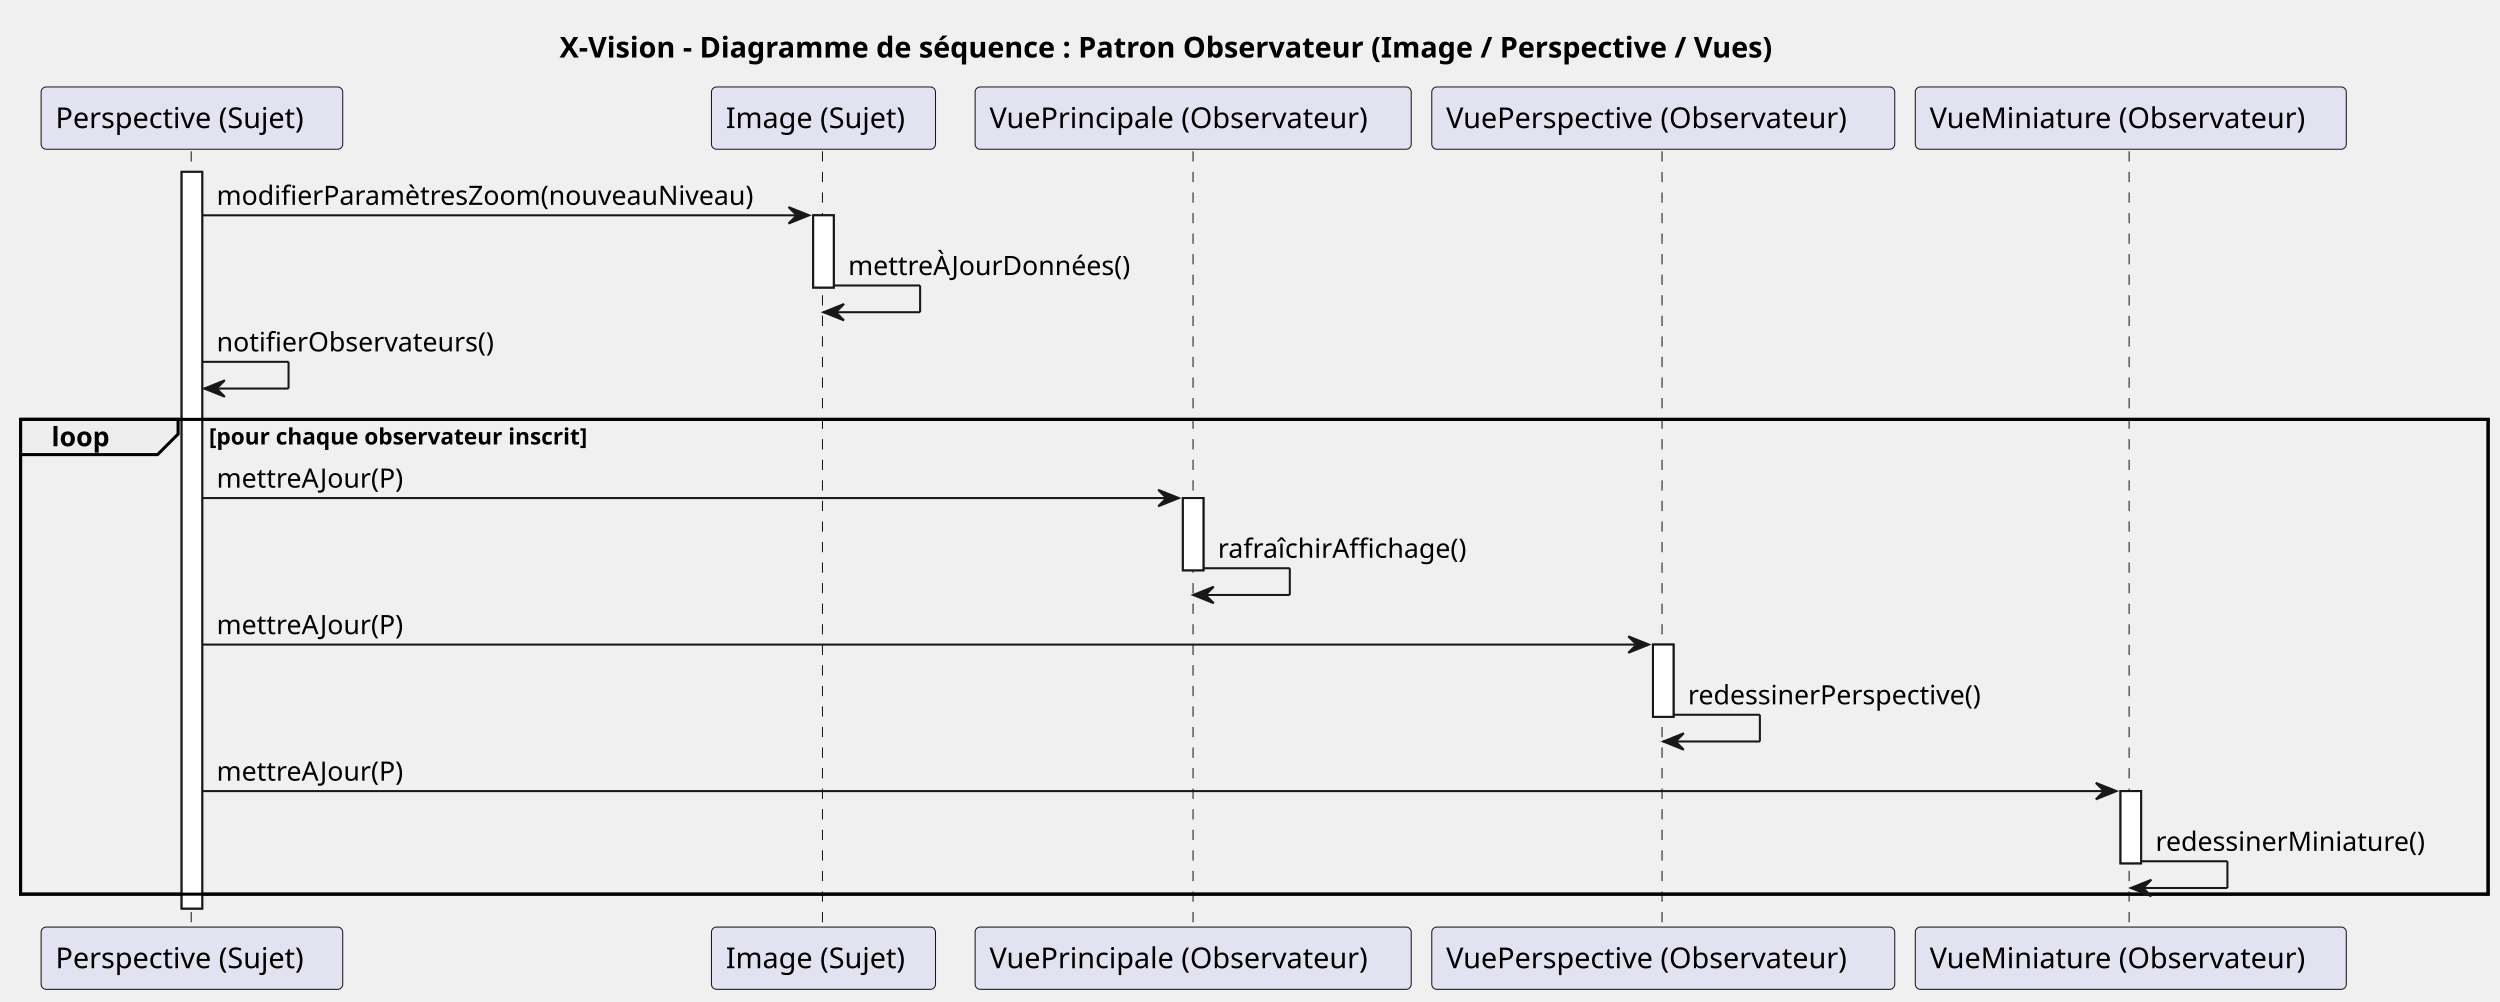
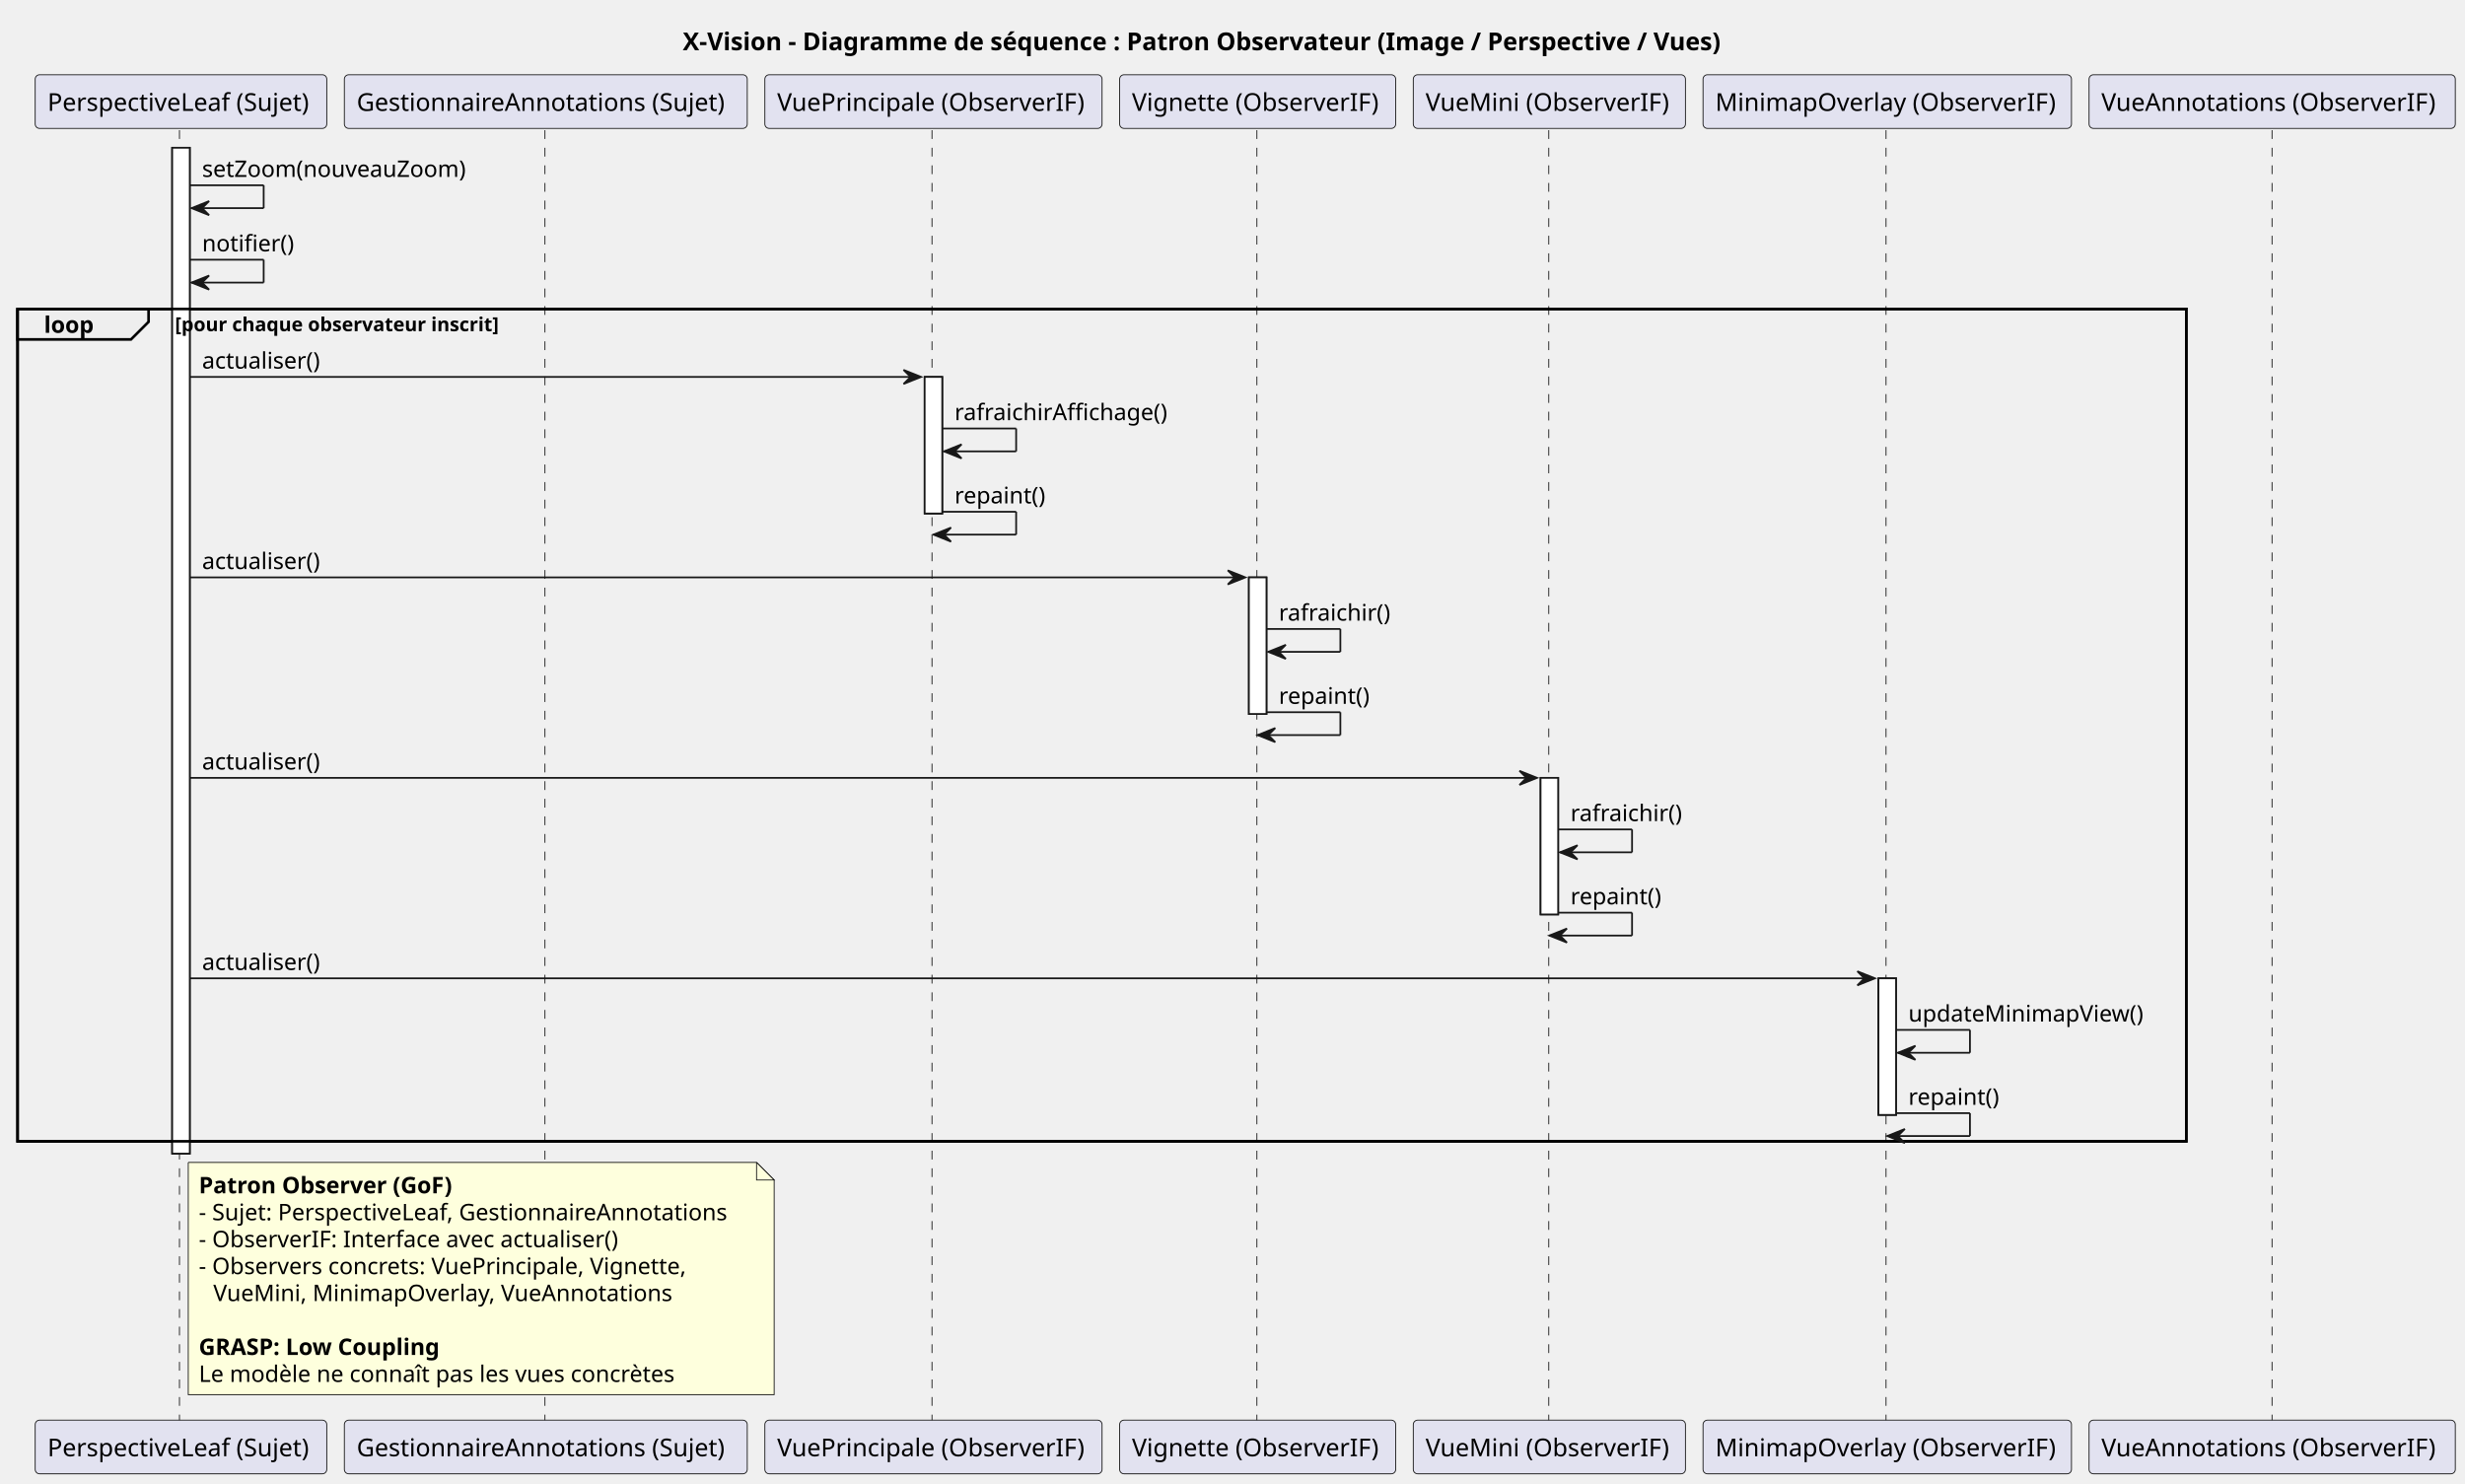
- <svg xmlns="http://www.w3.org/2000/svg" contentStyleType="text/css" data-diagram-type="SEQUENCE" height="487px" preserveAspectRatio="none" style="width:1216px;height:487px;background:#FFFFFF;" version="1.1" viewBox="0 0 1216 487" width="1216px" zoomAndPan="magnify">
+ <svg xmlns="http://www.w3.org/2000/svg" contentStyleType="text/css" data-diagram-type="SEQUENCE" height="843px" preserveAspectRatio="none" style="width:1401px;height:843px;background:#FFFFFF;" version="1.1" viewBox="0 0 1401 843" width="1401px" zoomAndPan="magnify">
  <defs />
  <g>
-     <text fill="#000000" font-family="sans-serif" font-size="14" font-weight="bold" lengthAdjust="spacing" textLength="674.864" x="272.179" y="27.995">X-Vision - Diagramme de séquence : Patron Observateur (Image / Perspective / Vues)</text>
-     <g>
-       <rect fill="#FFFFFF" height="358.328" style="stroke:#181818;stroke-width:1;" width="10" x="88.353" y="83.594" />
-     </g>
-     <g>
-       <rect fill="#FFFFFF" height="35.133" style="stroke:#181818;stroke-width:1;" width="10" x="395.539" y="104.727" />
-     </g>
-     <g>
-       <rect fill="#FFFFFF" height="35.133" style="stroke:#181818;stroke-width:1;" width="10" x="575.357" y="242.258" />
-     </g>
-     <g>
-       <rect fill="#FFFFFF" height="35.133" style="stroke:#181818;stroke-width:1;" width="10" x="804.008" y="313.523" />
-     </g>
-     <g>
-       <rect fill="#FFFFFF" height="35.133" style="stroke:#181818;stroke-width:1;" width="10" x="1031.422" y="384.789" />
-     </g>
-     <rect fill="none" height="230.93" style="stroke:#000000;stroke-width:1.5;" width="1200.223" x="10" y="203.992" />
-     <g>
-       <rect fill="#000000" fill-opacity="0" height="378.328" width="8" x="89.353" y="73.594" />
-       <line style="stroke:#181818;stroke-width:0.5;stroke-dasharray:5,5;" x1="93" x2="93" y1="73.594" y2="451.922" />
-     </g>
-     <g>
-       <rect fill="#000000" fill-opacity="0" height="378.328" width="8" x="396.539" y="73.594" />
-       <line style="stroke:#181818;stroke-width:0.5;stroke-dasharray:5,5;" x1="400.053" x2="400.053" y1="73.594" y2="451.922" />
-     </g>
-     <g>
-       <rect fill="#000000" fill-opacity="0" height="378.328" width="8" x="576.357" y="73.594" />
-       <line style="stroke:#181818;stroke-width:0.5;stroke-dasharray:5,5;" x1="580.298" x2="580.298" y1="73.594" y2="451.922" />
-     </g>
-     <g>
-       <rect fill="#000000" fill-opacity="0" height="378.328" width="8" x="805.008" y="73.594" />
-       <line style="stroke:#181818;stroke-width:0.5;stroke-dasharray:5,5;" x1="808.417" x2="808.417" y1="73.594" y2="451.922" />
-     </g>
-     <g>
-       <rect fill="#000000" fill-opacity="0" height="378.328" width="8" x="1032.422" y="73.594" />
-       <line style="stroke:#181818;stroke-width:0.5;stroke-dasharray:5,5;" x1="1035.6" x2="1035.6" y1="73.594" y2="451.922" />
+     <text fill="#000000" font-family="sans-serif" font-size="14" font-weight="bold" lengthAdjust="spacing" textLength="623.356" x="388.066" y="28.535">X-Vision - Diagramme de séquence : Patron Observateur (Image / Perspective / Vues)</text>
+     <g>
+       <rect fill="#FFFFFF" height="571.658" style="stroke:#181818;stroke-width:1;" width="10" x="97.858" y="83.977" />
+     </g>
+     <g>
+       <rect fill="#FFFFFF" height="77.621" style="stroke:#181818;stroke-width:1;" width="10" x="525.533" y="214.219" />
+     </g>
+     <g>
+       <rect fill="#FFFFFF" height="77.621" style="stroke:#181818;stroke-width:1;" width="10" x="709.805" y="328.15" />
+     </g>
+     <g>
+       <rect fill="#FFFFFF" height="77.621" style="stroke:#181818;stroke-width:1;" width="10" x="875.593" y="442.082" />
+     </g>
+     <g>
+       <rect fill="#FFFFFF" height="77.621" style="stroke:#181818;stroke-width:1;" width="10" x="1067.634" y="556.014" />
+     </g>
+     <rect fill="none" height="473.037" style="stroke:#000000;stroke-width:1.5;" width="1232.601" x="10" y="175.598" />
+     <g>
+       <rect fill="#000000" fill-opacity="0" height="734.143" width="8" x="98.858" y="73.977" />
+       <line style="stroke:#181818;stroke-width:0.5;stroke-dasharray:5,5;" x1="102" x2="102" y1="73.977" y2="808.119" />
+     </g>
+     <g>
+       <rect fill="#000000" fill-opacity="0" height="734.143" width="8" x="306.212" y="73.977" />
+       <line style="stroke:#181818;stroke-width:0.5;stroke-dasharray:5,5;" x1="309.717" x2="309.717" y1="73.977" y2="808.119" />
+     </g>
+     <g>
+       <rect fill="#000000" fill-opacity="0" height="734.143" width="8" x="526.533" y="73.977" />
+       <line style="stroke:#181818;stroke-width:0.5;stroke-dasharray:5,5;" x1="529.707" x2="529.707" y1="73.977" y2="808.119" />
+     </g>
+     <g>
+       <rect fill="#000000" fill-opacity="0" height="734.143" width="8" x="710.805" y="73.977" />
+       <line style="stroke:#181818;stroke-width:0.5;stroke-dasharray:5,5;" x1="714.359" x2="714.359" y1="73.977" y2="808.119" />
+     </g>
+     <g>
+       <rect fill="#000000" fill-opacity="0" height="734.143" width="8" x="876.593" y="73.977" />
+       <line style="stroke:#181818;stroke-width:0.5;stroke-dasharray:5,5;" x1="880.251" x2="880.251" y1="73.977" y2="808.119" />
+     </g>
+     <g>
+       <rect fill="#000000" fill-opacity="0" height="734.143" width="8" x="1068.634" y="73.977" />
+       <line style="stroke:#181818;stroke-width:0.5;stroke-dasharray:5,5;" x1="1071.935" x2="1071.935" y1="73.977" y2="808.119" />
+     </g>
+     <g>
+       <rect fill="#000000" fill-opacity="0" height="734.143" width="8" x="1287.41" y="73.977" />
+       <line style="stroke:#181818;stroke-width:0.5;stroke-dasharray:5,5;" x1="1291.333" x2="1291.333" y1="73.977" y2="808.119" />
    </g>
    <g class="participant participant-head" data-participant="P">
-       <rect fill="#E2E2F0" height="30.297" rx="2.5" ry="2.5" style="stroke:#181818;stroke-width:0.5;" width="146.706" x="20" y="42.297" />
-       <text fill="#000000" font-family="sans-serif" font-size="14" lengthAdjust="spacing" textLength="132.706" x="27" y="62.292">Perspective (Sujet)</text>
+       <rect fill="#E2E2F0" height="30.488" rx="2.5" ry="2.5" style="stroke:#181818;stroke-width:0.5;" width="165.717" x="20" y="42.488" />
+       <text fill="#000000" font-family="sans-serif" font-size="14" lengthAdjust="spacing" textLength="151.717" x="27" y="63.023">PerspectiveLeaf (Sujet)</text>
    </g>
    <g class="participant participant-tail" data-participant="P">
-       <rect fill="#E2E2F0" height="30.297" rx="2.5" ry="2.5" style="stroke:#181818;stroke-width:0.5;" width="146.706" x="20" y="450.922" />
-       <text fill="#000000" font-family="sans-serif" font-size="14" lengthAdjust="spacing" textLength="132.706" x="27" y="470.917">Perspective (Sujet)</text>
-     </g>
-     <g class="participant participant-head" data-participant="I">
-       <rect fill="#E2E2F0" height="30.297" rx="2.5" ry="2.5" style="stroke:#181818;stroke-width:0.5;" width="108.972" x="346.053" y="42.297" />
-       <text fill="#000000" font-family="sans-serif" font-size="14" lengthAdjust="spacing" textLength="94.972" x="353.053" y="62.292">Image (Sujet)</text>
-     </g>
-     <g class="participant participant-tail" data-participant="I">
-       <rect fill="#E2E2F0" height="30.297" rx="2.5" ry="2.5" style="stroke:#181818;stroke-width:0.5;" width="108.972" x="346.053" y="450.922" />
-       <text fill="#000000" font-family="sans-serif" font-size="14" lengthAdjust="spacing" textLength="94.972" x="353.053" y="470.917">Image (Sujet)</text>
-     </g>
-     <g class="participant participant-head" data-participant="V">
-       <rect fill="#E2E2F0" height="30.297" rx="2.5" ry="2.5" style="stroke:#181818;stroke-width:0.5;" width="212.119" x="474.298" y="42.297" />
-       <text fill="#000000" font-family="sans-serif" font-size="14" lengthAdjust="spacing" textLength="198.119" x="481.298" y="62.292">VuePrincipale (Observateur)</text>
-     </g>
-     <g class="participant participant-tail" data-participant="V">
-       <rect fill="#E2E2F0" height="30.297" rx="2.5" ry="2.5" style="stroke:#181818;stroke-width:0.5;" width="212.119" x="474.298" y="450.922" />
-       <text fill="#000000" font-family="sans-serif" font-size="14" lengthAdjust="spacing" textLength="198.119" x="481.298" y="470.917">VuePrincipale (Observateur)</text>
+       <rect fill="#E2E2F0" height="30.488" rx="2.5" ry="2.5" style="stroke:#181818;stroke-width:0.5;" width="165.717" x="20" y="807.119" />
+       <text fill="#000000" font-family="sans-serif" font-size="14" lengthAdjust="spacing" textLength="151.717" x="27" y="827.654">PerspectiveLeaf (Sujet)</text>
+     </g>
+     <g class="participant participant-head" data-participant="GA">
+       <rect fill="#E2E2F0" height="30.488" rx="2.5" ry="2.5" style="stroke:#181818;stroke-width:0.5;" width="228.99" x="195.717" y="42.488" />
+       <text fill="#000000" font-family="sans-serif" font-size="14" lengthAdjust="spacing" textLength="214.99" x="202.717" y="63.023">GestionnaireAnnotations (Sujet)</text>
+     </g>
+     <g class="participant participant-tail" data-participant="GA">
+       <rect fill="#E2E2F0" height="30.488" rx="2.5" ry="2.5" style="stroke:#181818;stroke-width:0.5;" width="228.99" x="195.717" y="807.119" />
+       <text fill="#000000" font-family="sans-serif" font-size="14" lengthAdjust="spacing" textLength="214.99" x="202.717" y="827.654">GestionnaireAnnotations (Sujet)</text>
    </g>
    <g class="participant participant-head" data-participant="VP">
-       <rect fill="#E2E2F0" height="30.297" rx="2.5" ry="2.5" style="stroke:#181818;stroke-width:0.5;" width="225.183" x="696.417" y="42.297" />
-       <text fill="#000000" font-family="sans-serif" font-size="14" lengthAdjust="spacing" textLength="211.183" x="703.417" y="62.292">VuePerspective (Observateur)</text>
+       <rect fill="#E2E2F0" height="30.488" rx="2.5" ry="2.5" style="stroke:#181818;stroke-width:0.5;" width="191.652" x="434.707" y="42.488" />
+       <text fill="#000000" font-family="sans-serif" font-size="14" lengthAdjust="spacing" textLength="177.652" x="441.707" y="63.023">VuePrincipale (ObserverIF)</text>
    </g>
    <g class="participant participant-tail" data-participant="VP">
-       <rect fill="#E2E2F0" height="30.297" rx="2.5" ry="2.5" style="stroke:#181818;stroke-width:0.5;" width="225.183" x="696.417" y="450.922" />
-       <text fill="#000000" font-family="sans-serif" font-size="14" lengthAdjust="spacing" textLength="211.183" x="703.417" y="470.917">VuePerspective (Observateur)</text>
+       <rect fill="#E2E2F0" height="30.488" rx="2.5" ry="2.5" style="stroke:#181818;stroke-width:0.5;" width="191.652" x="434.707" y="807.119" />
+       <text fill="#000000" font-family="sans-serif" font-size="14" lengthAdjust="spacing" textLength="177.652" x="441.707" y="827.654">VuePrincipale (ObserverIF)</text>
+     </g>
+     <g class="participant participant-head" data-participant="VT">
+       <rect fill="#E2E2F0" height="30.488" rx="2.5" ry="2.5" style="stroke:#181818;stroke-width:0.5;" width="156.892" x="636.359" y="42.488" />
+       <text fill="#000000" font-family="sans-serif" font-size="14" lengthAdjust="spacing" textLength="142.892" x="643.359" y="63.023">Vignette (ObserverIF)</text>
+     </g>
+     <g class="participant participant-tail" data-participant="VT">
+       <rect fill="#E2E2F0" height="30.488" rx="2.5" ry="2.5" style="stroke:#181818;stroke-width:0.5;" width="156.892" x="636.359" y="807.119" />
+       <text fill="#000000" font-family="sans-serif" font-size="14" lengthAdjust="spacing" textLength="142.892" x="643.359" y="827.654">Vignette (ObserverIF)</text>
    </g>
    <g class="participant participant-head" data-participant="VM">
-       <rect fill="#E2E2F0" height="30.297" rx="2.5" ry="2.5" style="stroke:#181818;stroke-width:0.5;" width="209.644" x="931.6" y="42.297" />
-       <text fill="#000000" font-family="sans-serif" font-size="14" lengthAdjust="spacing" textLength="195.644" x="938.6" y="62.292">VueMiniature (Observateur)</text>
+       <rect fill="#E2E2F0" height="30.488" rx="2.5" ry="2.5" style="stroke:#181818;stroke-width:0.5;" width="154.684" x="803.251" y="42.488" />
+       <text fill="#000000" font-family="sans-serif" font-size="14" lengthAdjust="spacing" textLength="140.684" x="810.251" y="63.023">VueMini (ObserverIF)</text>
    </g>
    <g class="participant participant-tail" data-participant="VM">
-       <rect fill="#E2E2F0" height="30.297" rx="2.5" ry="2.5" style="stroke:#181818;stroke-width:0.5;" width="209.644" x="931.6" y="450.922" />
-       <text fill="#000000" font-family="sans-serif" font-size="14" lengthAdjust="spacing" textLength="195.644" x="938.6" y="470.917">VueMiniature (Observateur)</text>
-     </g>
-     <g>
-       <rect fill="#FFFFFF" height="358.328" style="stroke:#181818;stroke-width:1;" width="10" x="88.353" y="83.594" />
-     </g>
-     <g>
-       <rect fill="#FFFFFF" height="35.133" style="stroke:#181818;stroke-width:1;" width="10" x="395.539" y="104.727" />
-     </g>
-     <g>
-       <rect fill="#FFFFFF" height="35.133" style="stroke:#181818;stroke-width:1;" width="10" x="575.357" y="242.258" />
-     </g>
-     <g>
-       <rect fill="#FFFFFF" height="35.133" style="stroke:#181818;stroke-width:1;" width="10" x="804.008" y="313.523" />
-     </g>
-     <g>
-       <rect fill="#FFFFFF" height="35.133" style="stroke:#181818;stroke-width:1;" width="10" x="1031.422" y="384.789" />
-     </g>
-     <g class="message" data-participant-1="P" data-participant-2="I">
-       <polygon fill="#181818" points="383.539,100.727,393.539,104.727,383.539,108.727,387.539,104.727" style="stroke:#181818;stroke-width:1;" />
-       <line style="stroke:#181818;stroke-width:1;" x1="98.353" x2="389.539" y1="104.727" y2="104.727" />
-       <text fill="#000000" font-family="sans-serif" font-size="13" lengthAdjust="spacing" textLength="278.186" x="105.353" y="99.661">modifierParamètresZoom(nouveauNiveau)</text>
-     </g>
-     <g class="message" data-participant-1="I" data-participant-2="I">
-       <line style="stroke:#181818;stroke-width:1;" x1="405.539" x2="447.539" y1="138.859" y2="138.859" />
-       <line style="stroke:#181818;stroke-width:1;" x1="447.539" x2="447.539" y1="138.859" y2="151.859" />
-       <line style="stroke:#181818;stroke-width:1;" x1="400.539" x2="447.539" y1="151.859" y2="151.859" />
-       <polygon fill="#181818" points="410.539,147.859,400.539,151.859,410.539,155.859,406.539,151.859" style="stroke:#181818;stroke-width:1;" />
-       <text fill="#000000" font-family="sans-serif" font-size="13" lengthAdjust="spacing" textLength="145.818" x="412.539" y="133.793">mettreÀJourDonnées()</text>
+       <rect fill="#E2E2F0" height="30.488" rx="2.5" ry="2.5" style="stroke:#181818;stroke-width:0.5;" width="154.684" x="803.251" y="807.119" />
+       <text fill="#000000" font-family="sans-serif" font-size="14" lengthAdjust="spacing" textLength="140.684" x="810.251" y="827.654">VueMini (ObserverIF)</text>
+     </g>
+     <g class="participant participant-head" data-participant="MM">
+       <rect fill="#E2E2F0" height="30.488" rx="2.5" ry="2.5" style="stroke:#181818;stroke-width:0.5;" width="209.398" x="967.935" y="42.488" />
+       <text fill="#000000" font-family="sans-serif" font-size="14" lengthAdjust="spacing" textLength="195.398" x="974.935" y="63.023">MinimapOverlay (ObserverIF)</text>
+     </g>
+     <g class="participant participant-tail" data-participant="MM">
+       <rect fill="#E2E2F0" height="30.488" rx="2.5" ry="2.5" style="stroke:#181818;stroke-width:0.5;" width="209.398" x="967.935" y="807.119" />
+       <text fill="#000000" font-family="sans-serif" font-size="14" lengthAdjust="spacing" textLength="195.398" x="974.935" y="827.654">MinimapOverlay (ObserverIF)</text>
+     </g>
+     <g class="participant participant-head" data-participant="VA">
+       <rect fill="#E2E2F0" height="30.488" rx="2.5" ry="2.5" style="stroke:#181818;stroke-width:0.5;" width="208.154" x="1187.333" y="42.488" />
+       <text fill="#000000" font-family="sans-serif" font-size="14" lengthAdjust="spacing" textLength="194.154" x="1194.333" y="63.023">VueAnnotations (ObserverIF)</text>
+     </g>
+     <g class="participant participant-tail" data-participant="VA">
+       <rect fill="#E2E2F0" height="30.488" rx="2.5" ry="2.5" style="stroke:#181818;stroke-width:0.5;" width="208.154" x="1187.333" y="807.119" />
+       <text fill="#000000" font-family="sans-serif" font-size="14" lengthAdjust="spacing" textLength="194.154" x="1194.333" y="827.654">VueAnnotations (ObserverIF)</text>
+     </g>
+     <g>
+       <rect fill="#FFFFFF" height="571.658" style="stroke:#181818;stroke-width:1;" width="10" x="97.858" y="83.977" />
+     </g>
+     <g>
+       <rect fill="#FFFFFF" height="77.621" style="stroke:#181818;stroke-width:1;" width="10" x="525.533" y="214.219" />
+     </g>
+     <g>
+       <rect fill="#FFFFFF" height="77.621" style="stroke:#181818;stroke-width:1;" width="10" x="709.805" y="328.15" />
+     </g>
+     <g>
+       <rect fill="#FFFFFF" height="77.621" style="stroke:#181818;stroke-width:1;" width="10" x="875.593" y="442.082" />
+     </g>
+     <g>
+       <rect fill="#FFFFFF" height="77.621" style="stroke:#181818;stroke-width:1;" width="10" x="1067.634" y="556.014" />
    </g>
    <g class="message" data-participant-1="P" data-participant-2="P">
-       <line style="stroke:#181818;stroke-width:1;" x1="98.353" x2="140.353" y1="175.992" y2="175.992" />
-       <line style="stroke:#181818;stroke-width:1;" x1="140.353" x2="140.353" y1="175.992" y2="188.992" />
-       <line style="stroke:#181818;stroke-width:1;" x1="99.353" x2="140.353" y1="188.992" y2="188.992" />
-       <polygon fill="#181818" points="109.353,184.992,99.353,188.992,109.353,192.992,105.353,188.992" style="stroke:#181818;stroke-width:1;" />
-       <text fill="#000000" font-family="sans-serif" font-size="13" lengthAdjust="spacing" textLength="144.289" x="105.353" y="170.926">notifierObservateurs()</text>
-     </g>
-     <path d="M10,203.992 L86.624,203.992 L86.624,211.125 L76.624,221.125 L10,221.125 L10,203.992" fill="#EEEEEE" style="stroke:#000000;stroke-width:1.5;" />
-     <rect fill="none" height="230.93" style="stroke:#000000;stroke-width:1.5;" width="1200.223" x="10" y="203.992" />
-     <text fill="#000000" font-family="sans-serif" font-size="13" font-weight="bold" lengthAdjust="spacing" textLength="31.624" x="25" y="217.059">loop</text>
-     <text fill="#000000" font-family="sans-serif" font-size="11" font-weight="bold" lengthAdjust="spacing" textLength="209.725" x="101.624" y="216.203">[pour chaque observateur inscrit]</text>
-     <g class="message" data-participant-1="P" data-participant-2="V">
-       <polygon fill="#181818" points="563.357,238.258,573.357,242.258,563.357,246.258,567.357,242.258" style="stroke:#181818;stroke-width:1;" />
-       <line style="stroke:#181818;stroke-width:1;" x1="98.353" x2="569.357" y1="242.258" y2="242.258" />
-       <text fill="#000000" font-family="sans-serif" font-size="13" lengthAdjust="spacing" textLength="96.446" x="105.353" y="237.192">mettreAJour(P)</text>
-     </g>
-     <g class="message" data-participant-1="V" data-participant-2="V">
-       <line style="stroke:#181818;stroke-width:1;" x1="585.357" x2="627.357" y1="276.391" y2="276.391" />
-       <line style="stroke:#181818;stroke-width:1;" x1="627.357" x2="627.357" y1="276.391" y2="289.391" />
-       <line style="stroke:#181818;stroke-width:1;" x1="580.357" x2="627.357" y1="289.391" y2="289.391" />
-       <polygon fill="#181818" points="590.357,285.391,580.357,289.391,590.357,293.391,586.357,289.391" style="stroke:#181818;stroke-width:1;" />
-       <text fill="#000000" font-family="sans-serif" font-size="13" lengthAdjust="spacing" textLength="130.559" x="592.357" y="271.325">rafraîchirAffichage()</text>
-     </g>
+       <line style="stroke:#181818;stroke-width:1;" x1="107.858" x2="149.858" y1="105.287" y2="105.287" />
+       <line style="stroke:#181818;stroke-width:1;" x1="149.858" x2="149.858" y1="105.287" y2="118.287" />
+       <line style="stroke:#181818;stroke-width:1;" x1="108.858" x2="149.858" y1="118.287" y2="118.287" />
+       <polygon fill="#181818" points="118.858,114.287,108.858,118.287,118.858,122.287,114.858,118.287" style="stroke:#181818;stroke-width:1;" />
+       <text fill="#000000" font-family="sans-serif" font-size="13" lengthAdjust="spacing" textLength="152.458" x="114.858" y="100.545">setZoom(nouveauZoom)</text>
+     </g>
+     <g class="message" data-participant-1="P" data-participant-2="P">
+       <line style="stroke:#181818;stroke-width:1;" x1="107.858" x2="149.858" y1="147.598" y2="147.598" />
+       <line style="stroke:#181818;stroke-width:1;" x1="149.858" x2="149.858" y1="147.598" y2="160.598" />
+       <line style="stroke:#181818;stroke-width:1;" x1="108.858" x2="149.858" y1="160.598" y2="160.598" />
+       <polygon fill="#181818" points="118.858,156.598,108.858,160.598,118.858,164.598,114.858,160.598" style="stroke:#181818;stroke-width:1;" />
+       <text fill="#000000" font-family="sans-serif" font-size="13" lengthAdjust="spacing" textLength="54.228" x="114.858" y="142.856">notifier()</text>
+     </g>
+     <path d="M10,175.598 L84.447,175.598 L84.447,182.908 L74.447,192.908 L10,192.908 L10,175.598" fill="#EEEEEE" style="stroke:#000000;stroke-width:1.5;" />
+     <rect fill="none" height="473.037" style="stroke:#000000;stroke-width:1.5;" width="1232.601" x="10" y="175.598" />
+     <text fill="#000000" font-family="sans-serif" font-size="13" font-weight="bold" lengthAdjust="spacing" textLength="29.447" x="25" y="189.166">loop</text>
+     <text fill="#000000" font-family="sans-serif" font-size="11" font-weight="bold" lengthAdjust="spacing" textLength="190.083" x="99.447" y="188.232">[pour chaque observateur inscrit]</text>
    <g class="message" data-participant-1="P" data-participant-2="VP">
-       <polygon fill="#181818" points="792.008,309.523,802.008,313.523,792.008,317.523,796.008,313.523" style="stroke:#181818;stroke-width:1;" />
-       <line style="stroke:#181818;stroke-width:1;" x1="98.353" x2="798.008" y1="313.523" y2="313.523" />
-       <text fill="#000000" font-family="sans-serif" font-size="13" lengthAdjust="spacing" textLength="96.446" x="105.353" y="308.457">mettreAJour(P)</text>
+       <polygon fill="#181818" points="513.533,210.219,523.533,214.219,513.533,218.219,517.533,214.219" style="stroke:#181818;stroke-width:1;" />
+       <line style="stroke:#181818;stroke-width:1;" x1="107.858" x2="519.533" y1="214.219" y2="214.219" />
+       <text fill="#000000" font-family="sans-serif" font-size="13" lengthAdjust="spacing" textLength="69.107" x="114.858" y="209.477">actualiser()</text>
    </g>
    <g class="message" data-participant-1="VP" data-participant-2="VP">
-       <line style="stroke:#181818;stroke-width:1;" x1="814.008" x2="856.008" y1="347.656" y2="347.656" />
-       <line style="stroke:#181818;stroke-width:1;" x1="856.008" x2="856.008" y1="347.656" y2="360.656" />
-       <line style="stroke:#181818;stroke-width:1;" x1="809.008" x2="856.008" y1="360.656" y2="360.656" />
-       <polygon fill="#181818" points="819.008,356.656,809.008,360.656,819.008,364.656,815.008,360.656" style="stroke:#181818;stroke-width:1;" />
-       <text fill="#000000" font-family="sans-serif" font-size="13" lengthAdjust="spacing" textLength="154.229" x="821.008" y="342.59">redessinerPerspective()</text>
+       <line style="stroke:#181818;stroke-width:1;" x1="535.533" x2="577.533" y1="243.529" y2="243.529" />
+       <line style="stroke:#181818;stroke-width:1;" x1="577.533" x2="577.533" y1="243.529" y2="256.529" />
+       <line style="stroke:#181818;stroke-width:1;" x1="536.533" x2="577.533" y1="256.529" y2="256.529" />
+       <polygon fill="#181818" points="546.533,252.529,536.533,256.529,546.533,260.529,542.533,256.529" style="stroke:#181818;stroke-width:1;" />
+       <text fill="#000000" font-family="sans-serif" font-size="13" lengthAdjust="spacing" textLength="125.335" x="542.533" y="238.787">rafraichirAffichage()</text>
+     </g>
+     <g class="message" data-participant-1="VP" data-participant-2="VP">
+       <line style="stroke:#181818;stroke-width:1;" x1="535.533" x2="577.533" y1="290.84" y2="290.84" />
+       <line style="stroke:#181818;stroke-width:1;" x1="577.533" x2="577.533" y1="290.84" y2="303.84" />
+       <line style="stroke:#181818;stroke-width:1;" x1="530.533" x2="577.533" y1="303.84" y2="303.84" />
+       <polygon fill="#181818" points="540.533,299.84,530.533,303.84,540.533,307.84,536.533,303.84" style="stroke:#181818;stroke-width:1;" />
+       <text fill="#000000" font-family="sans-serif" font-size="13" lengthAdjust="spacing" textLength="53.066" x="542.533" y="286.098">repaint()</text>
+     </g>
+     <g class="message" data-participant-1="P" data-participant-2="VT">
+       <polygon fill="#181818" points="697.805,324.15,707.805,328.15,697.805,332.15,701.805,328.15" style="stroke:#181818;stroke-width:1;" />
+       <line style="stroke:#181818;stroke-width:1;" x1="107.858" x2="703.805" y1="328.15" y2="328.15" />
+       <text fill="#000000" font-family="sans-serif" font-size="13" lengthAdjust="spacing" textLength="69.107" x="114.858" y="323.408">actualiser()</text>
+     </g>
+     <g class="message" data-participant-1="VT" data-participant-2="VT">
+       <line style="stroke:#181818;stroke-width:1;" x1="719.805" x2="761.805" y1="357.461" y2="357.461" />
+       <line style="stroke:#181818;stroke-width:1;" x1="761.805" x2="761.805" y1="357.461" y2="370.461" />
+       <line style="stroke:#181818;stroke-width:1;" x1="720.805" x2="761.805" y1="370.461" y2="370.461" />
+       <polygon fill="#181818" points="730.805,366.461,720.805,370.461,730.805,374.461,726.805,370.461" style="stroke:#181818;stroke-width:1;" />
+       <text fill="#000000" font-family="sans-serif" font-size="13" lengthAdjust="spacing" textLength="65.793" x="726.805" y="352.719">rafraichir()</text>
+     </g>
+     <g class="message" data-participant-1="VT" data-participant-2="VT">
+       <line style="stroke:#181818;stroke-width:1;" x1="719.805" x2="761.805" y1="404.772" y2="404.772" />
+       <line style="stroke:#181818;stroke-width:1;" x1="761.805" x2="761.805" y1="404.772" y2="417.772" />
+       <line style="stroke:#181818;stroke-width:1;" x1="714.805" x2="761.805" y1="417.772" y2="417.772" />
+       <polygon fill="#181818" points="724.805,413.772,714.805,417.772,724.805,421.772,720.805,417.772" style="stroke:#181818;stroke-width:1;" />
+       <text fill="#000000" font-family="sans-serif" font-size="13" lengthAdjust="spacing" textLength="53.066" x="726.805" y="400.029">repaint()</text>
    </g>
    <g class="message" data-participant-1="P" data-participant-2="VM">
-       <polygon fill="#181818" points="1019.422,380.789,1029.422,384.789,1019.422,388.789,1023.422,384.789" style="stroke:#181818;stroke-width:1;" />
-       <line style="stroke:#181818;stroke-width:1;" x1="98.353" x2="1025.422" y1="384.789" y2="384.789" />
-       <text fill="#000000" font-family="sans-serif" font-size="13" lengthAdjust="spacing" textLength="96.446" x="105.353" y="379.723">mettreAJour(P)</text>
+       <polygon fill="#181818" points="863.593,438.082,873.593,442.082,863.593,446.082,867.593,442.082" style="stroke:#181818;stroke-width:1;" />
+       <line style="stroke:#181818;stroke-width:1;" x1="107.858" x2="869.593" y1="442.082" y2="442.082" />
+       <text fill="#000000" font-family="sans-serif" font-size="13" lengthAdjust="spacing" textLength="69.107" x="114.858" y="437.34">actualiser()</text>
    </g>
    <g class="message" data-participant-1="VM" data-participant-2="VM">
-       <line style="stroke:#181818;stroke-width:1;" x1="1041.422" x2="1083.422" y1="418.922" y2="418.922" />
-       <line style="stroke:#181818;stroke-width:1;" x1="1083.422" x2="1083.422" y1="418.922" y2="431.922" />
-       <line style="stroke:#181818;stroke-width:1;" x1="1036.422" x2="1083.422" y1="431.922" y2="431.922" />
-       <polygon fill="#181818" points="1046.422,427.922,1036.422,431.922,1046.422,435.922,1042.422,431.922" style="stroke:#181818;stroke-width:1;" />
-       <text fill="#000000" font-family="sans-serif" font-size="13" lengthAdjust="spacing" textLength="139.801" x="1048.422" y="413.856">redessinerMiniature()</text>
-     </g>
+       <line style="stroke:#181818;stroke-width:1;" x1="885.593" x2="927.593" y1="471.393" y2="471.393" />
+       <line style="stroke:#181818;stroke-width:1;" x1="927.593" x2="927.593" y1="471.393" y2="484.393" />
+       <line style="stroke:#181818;stroke-width:1;" x1="886.593" x2="927.593" y1="484.393" y2="484.393" />
+       <polygon fill="#181818" points="896.593,480.393,886.593,484.393,896.593,488.393,892.593,484.393" style="stroke:#181818;stroke-width:1;" />
+       <text fill="#000000" font-family="sans-serif" font-size="13" lengthAdjust="spacing" textLength="65.793" x="892.593" y="466.65">rafraichir()</text>
+     </g>
+     <g class="message" data-participant-1="VM" data-participant-2="VM">
+       <line style="stroke:#181818;stroke-width:1;" x1="885.593" x2="927.593" y1="518.703" y2="518.703" />
+       <line style="stroke:#181818;stroke-width:1;" x1="927.593" x2="927.593" y1="518.703" y2="531.703" />
+       <line style="stroke:#181818;stroke-width:1;" x1="880.593" x2="927.593" y1="531.703" y2="531.703" />
+       <polygon fill="#181818" points="890.593,527.703,880.593,531.703,890.593,535.703,886.593,531.703" style="stroke:#181818;stroke-width:1;" />
+       <text fill="#000000" font-family="sans-serif" font-size="13" lengthAdjust="spacing" textLength="53.066" x="892.593" y="513.961">repaint()</text>
+     </g>
+     <g class="message" data-participant-1="P" data-participant-2="MM">
+       <polygon fill="#181818" points="1055.634,552.014,1065.634,556.014,1055.634,560.014,1059.634,556.014" style="stroke:#181818;stroke-width:1;" />
+       <line style="stroke:#181818;stroke-width:1;" x1="107.858" x2="1061.634" y1="556.014" y2="556.014" />
+       <text fill="#000000" font-family="sans-serif" font-size="13" lengthAdjust="spacing" textLength="69.107" x="114.858" y="551.271">actualiser()</text>
+     </g>
+     <g class="message" data-participant-1="MM" data-participant-2="MM">
+       <line style="stroke:#181818;stroke-width:1;" x1="1077.634" x2="1119.634" y1="585.324" y2="585.324" />
+       <line style="stroke:#181818;stroke-width:1;" x1="1119.634" x2="1119.634" y1="585.324" y2="598.324" />
+       <line style="stroke:#181818;stroke-width:1;" x1="1078.634" x2="1119.634" y1="598.324" y2="598.324" />
+       <polygon fill="#181818" points="1088.634,594.324,1078.634,598.324,1088.634,602.324,1084.634,598.324" style="stroke:#181818;stroke-width:1;" />
+       <text fill="#000000" font-family="sans-serif" font-size="13" lengthAdjust="spacing" textLength="135.967" x="1084.634" y="580.582">updateMinimapView()</text>
+     </g>
+     <g class="message" data-participant-1="MM" data-participant-2="MM">
+       <line style="stroke:#181818;stroke-width:1;" x1="1077.634" x2="1119.634" y1="632.635" y2="632.635" />
+       <line style="stroke:#181818;stroke-width:1;" x1="1119.634" x2="1119.634" y1="632.635" y2="645.635" />
+       <line style="stroke:#181818;stroke-width:1;" x1="1072.634" x2="1119.634" y1="645.635" y2="645.635" />
+       <polygon fill="#181818" points="1082.634,641.635,1072.634,645.635,1082.634,649.635,1078.634,645.635" style="stroke:#181818;stroke-width:1;" />
+       <text fill="#000000" font-family="sans-serif" font-size="13" lengthAdjust="spacing" textLength="53.066" x="1084.634" y="627.893">repaint()</text>
+     </g>
+     <path d="M107,660.635 L107,792.635 L440,792.635 L440,670.635 L430,660.635 L107,660.635" fill="#FEFFDD" style="stroke:#181818;stroke-width:0.5;" />
+     <path d="M430,660.635 L430,670.635 L440,670.635 L430,660.635" fill="#FEFFDD" style="stroke:#181818;stroke-width:0.5;" />
+     <text fill="#000000" font-family="sans-serif" font-size="13" font-weight="bold" lengthAdjust="spacing" textLength="148.732" x="113" y="678.203">Patron Observer (GoF)</text>
+     <text fill="#000000" font-family="sans-serif" font-size="13" lengthAdjust="spacing" textLength="312.336" x="113" y="693.514">- Sujet: PerspectiveLeaf, GestionnaireAnnotations</text>
+     <text fill="#000000" font-family="sans-serif" font-size="13" lengthAdjust="spacing" textLength="247.578" x="113" y="708.824">- ObserverIF: Interface avec actualiser()</text>
+     <text fill="#000000" font-family="sans-serif" font-size="13" lengthAdjust="spacing" textLength="290.685" x="113" y="724.135">- Observers concrets: VuePrincipale, Vignette,</text>
+     <text fill="#000000" font-family="sans-serif" font-size="13" lengthAdjust="spacing" textLength="268.684" x="121.227" y="739.445">VueMini, MinimapOverlay, VueAnnotations</text>
+     <text fill="#000000" font-family="sans-serif" font-size="13" lengthAdjust="spacing" textLength="4.113" x="113" y="754.756"> </text>
+     <text fill="#000000" font-family="sans-serif" font-size="13" font-weight="bold" lengthAdjust="spacing" textLength="142.778" x="113" y="770.066">GRASP: Low Coupling</text>
+     <text fill="#000000" font-family="sans-serif" font-size="13" lengthAdjust="spacing" textLength="280.351" x="113" y="785.377">Le modèle ne connaît pas les vues concrètes</text>
  </g>
</svg>
